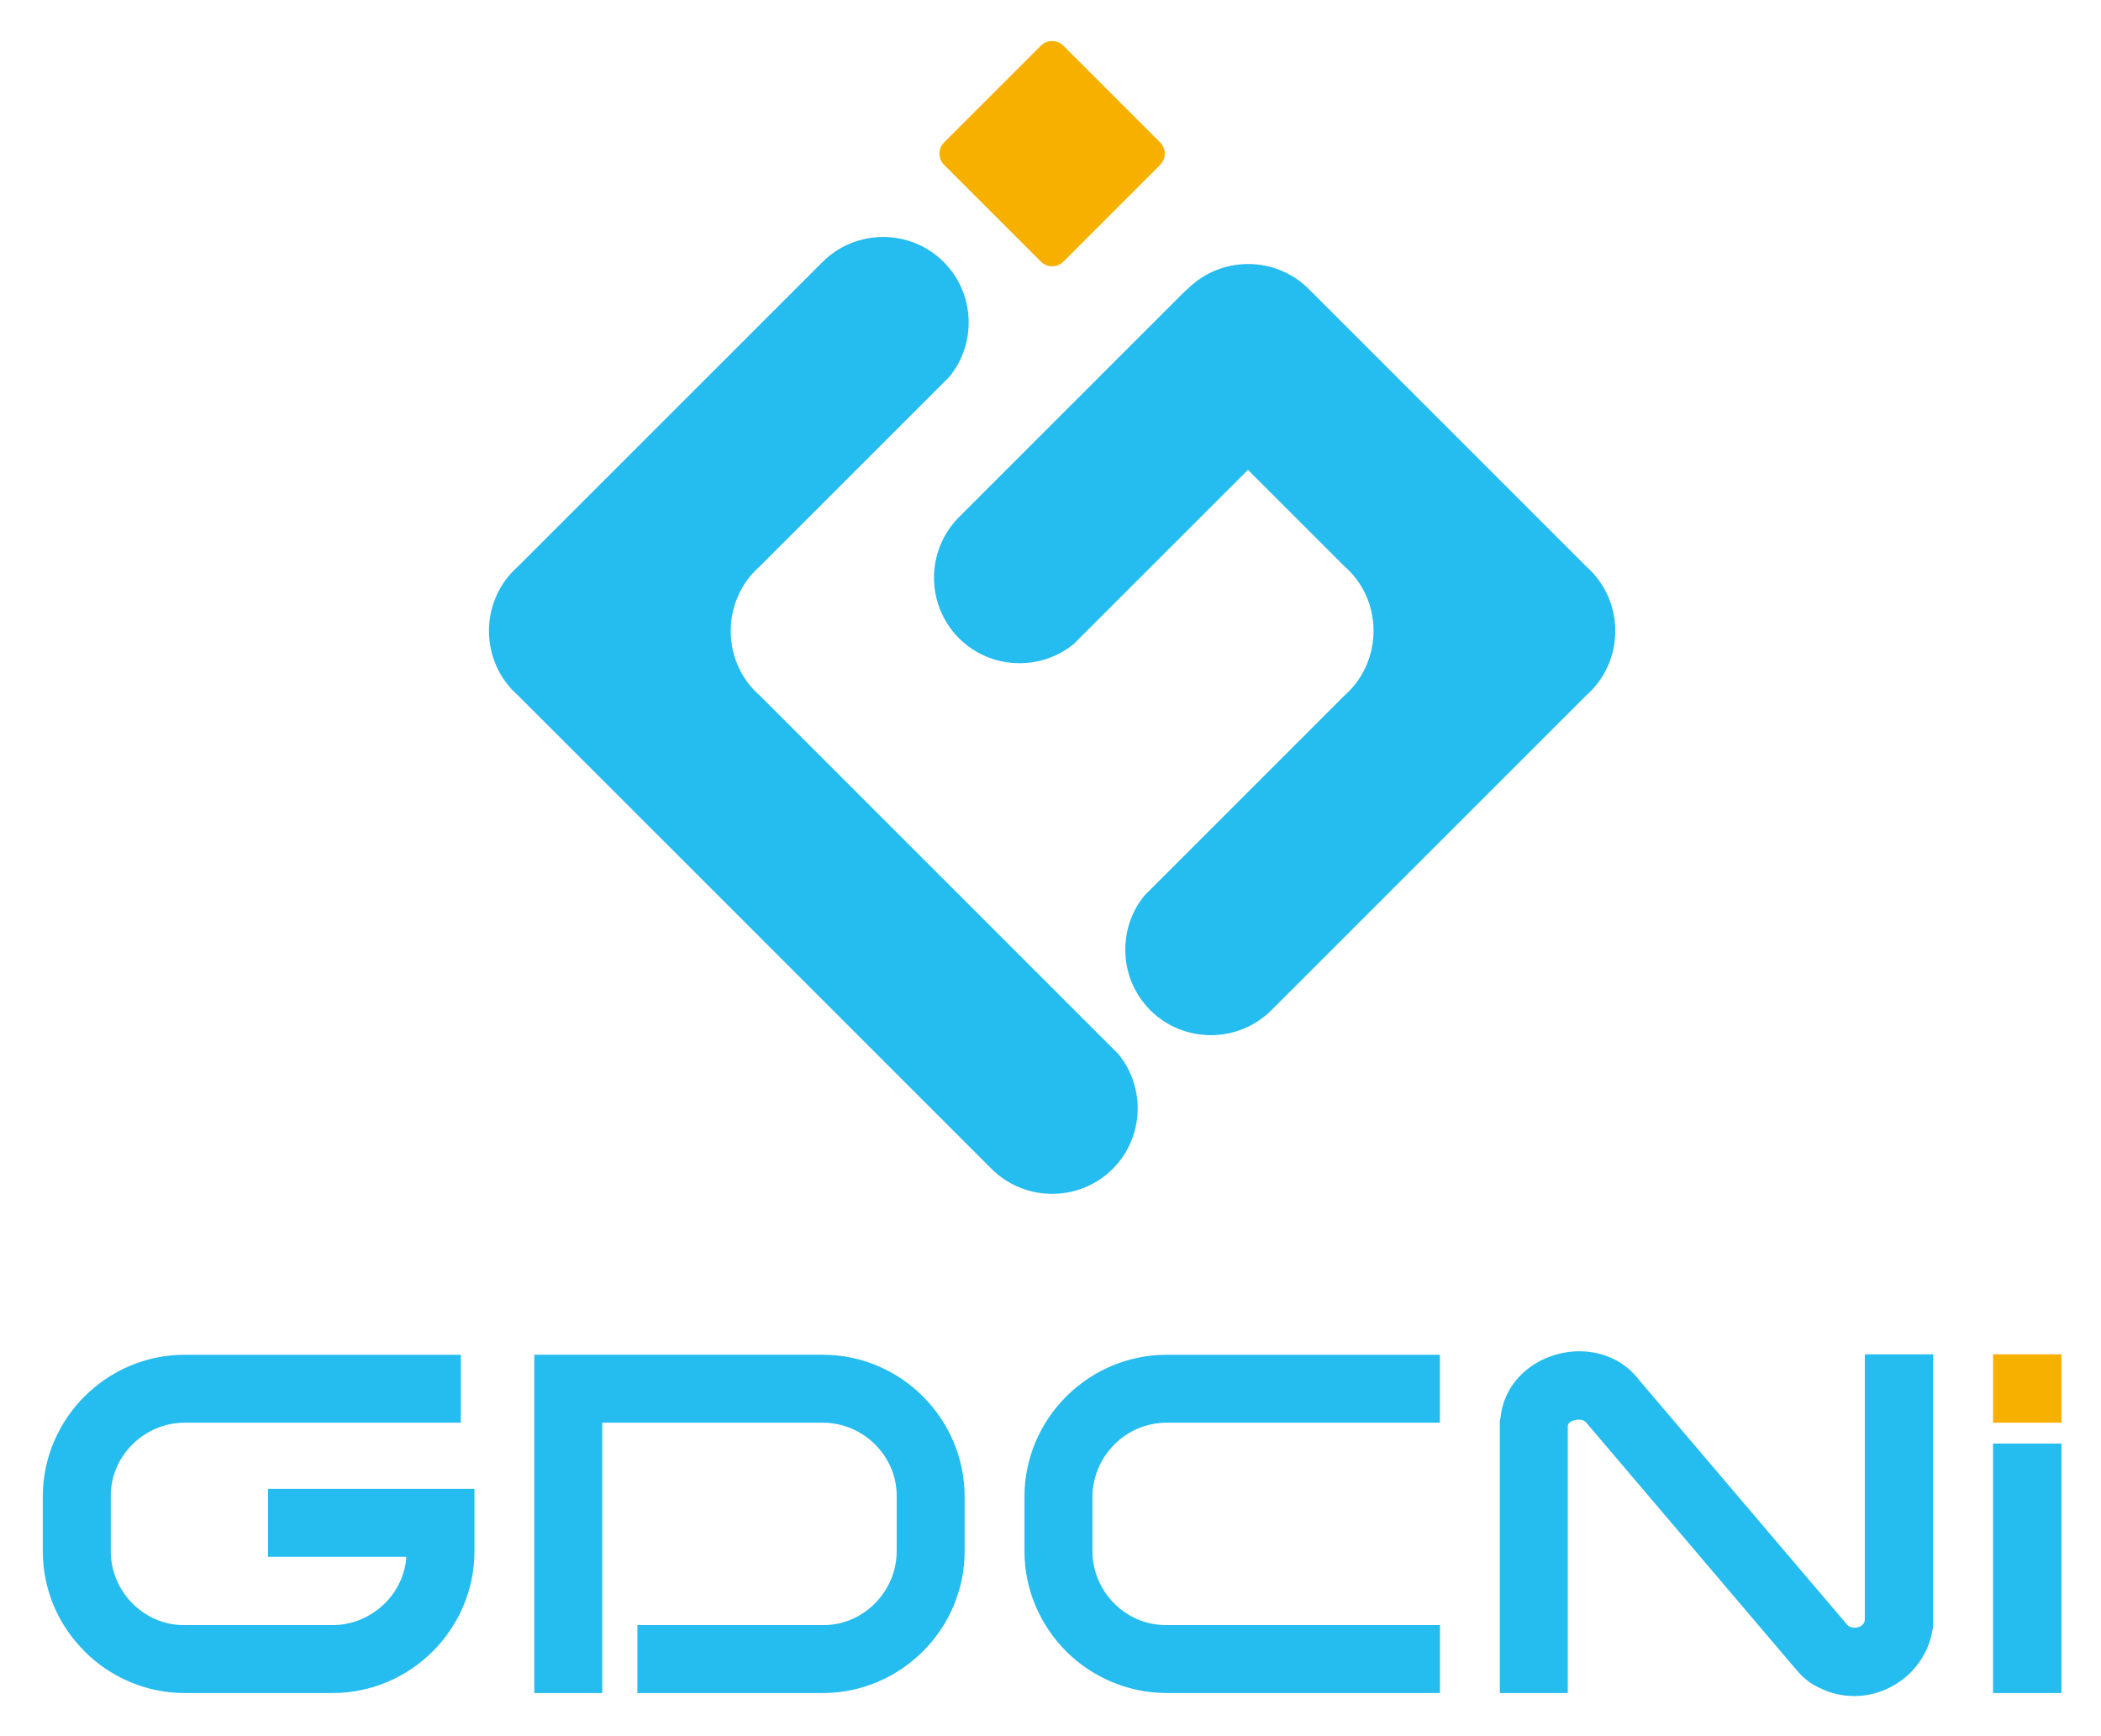
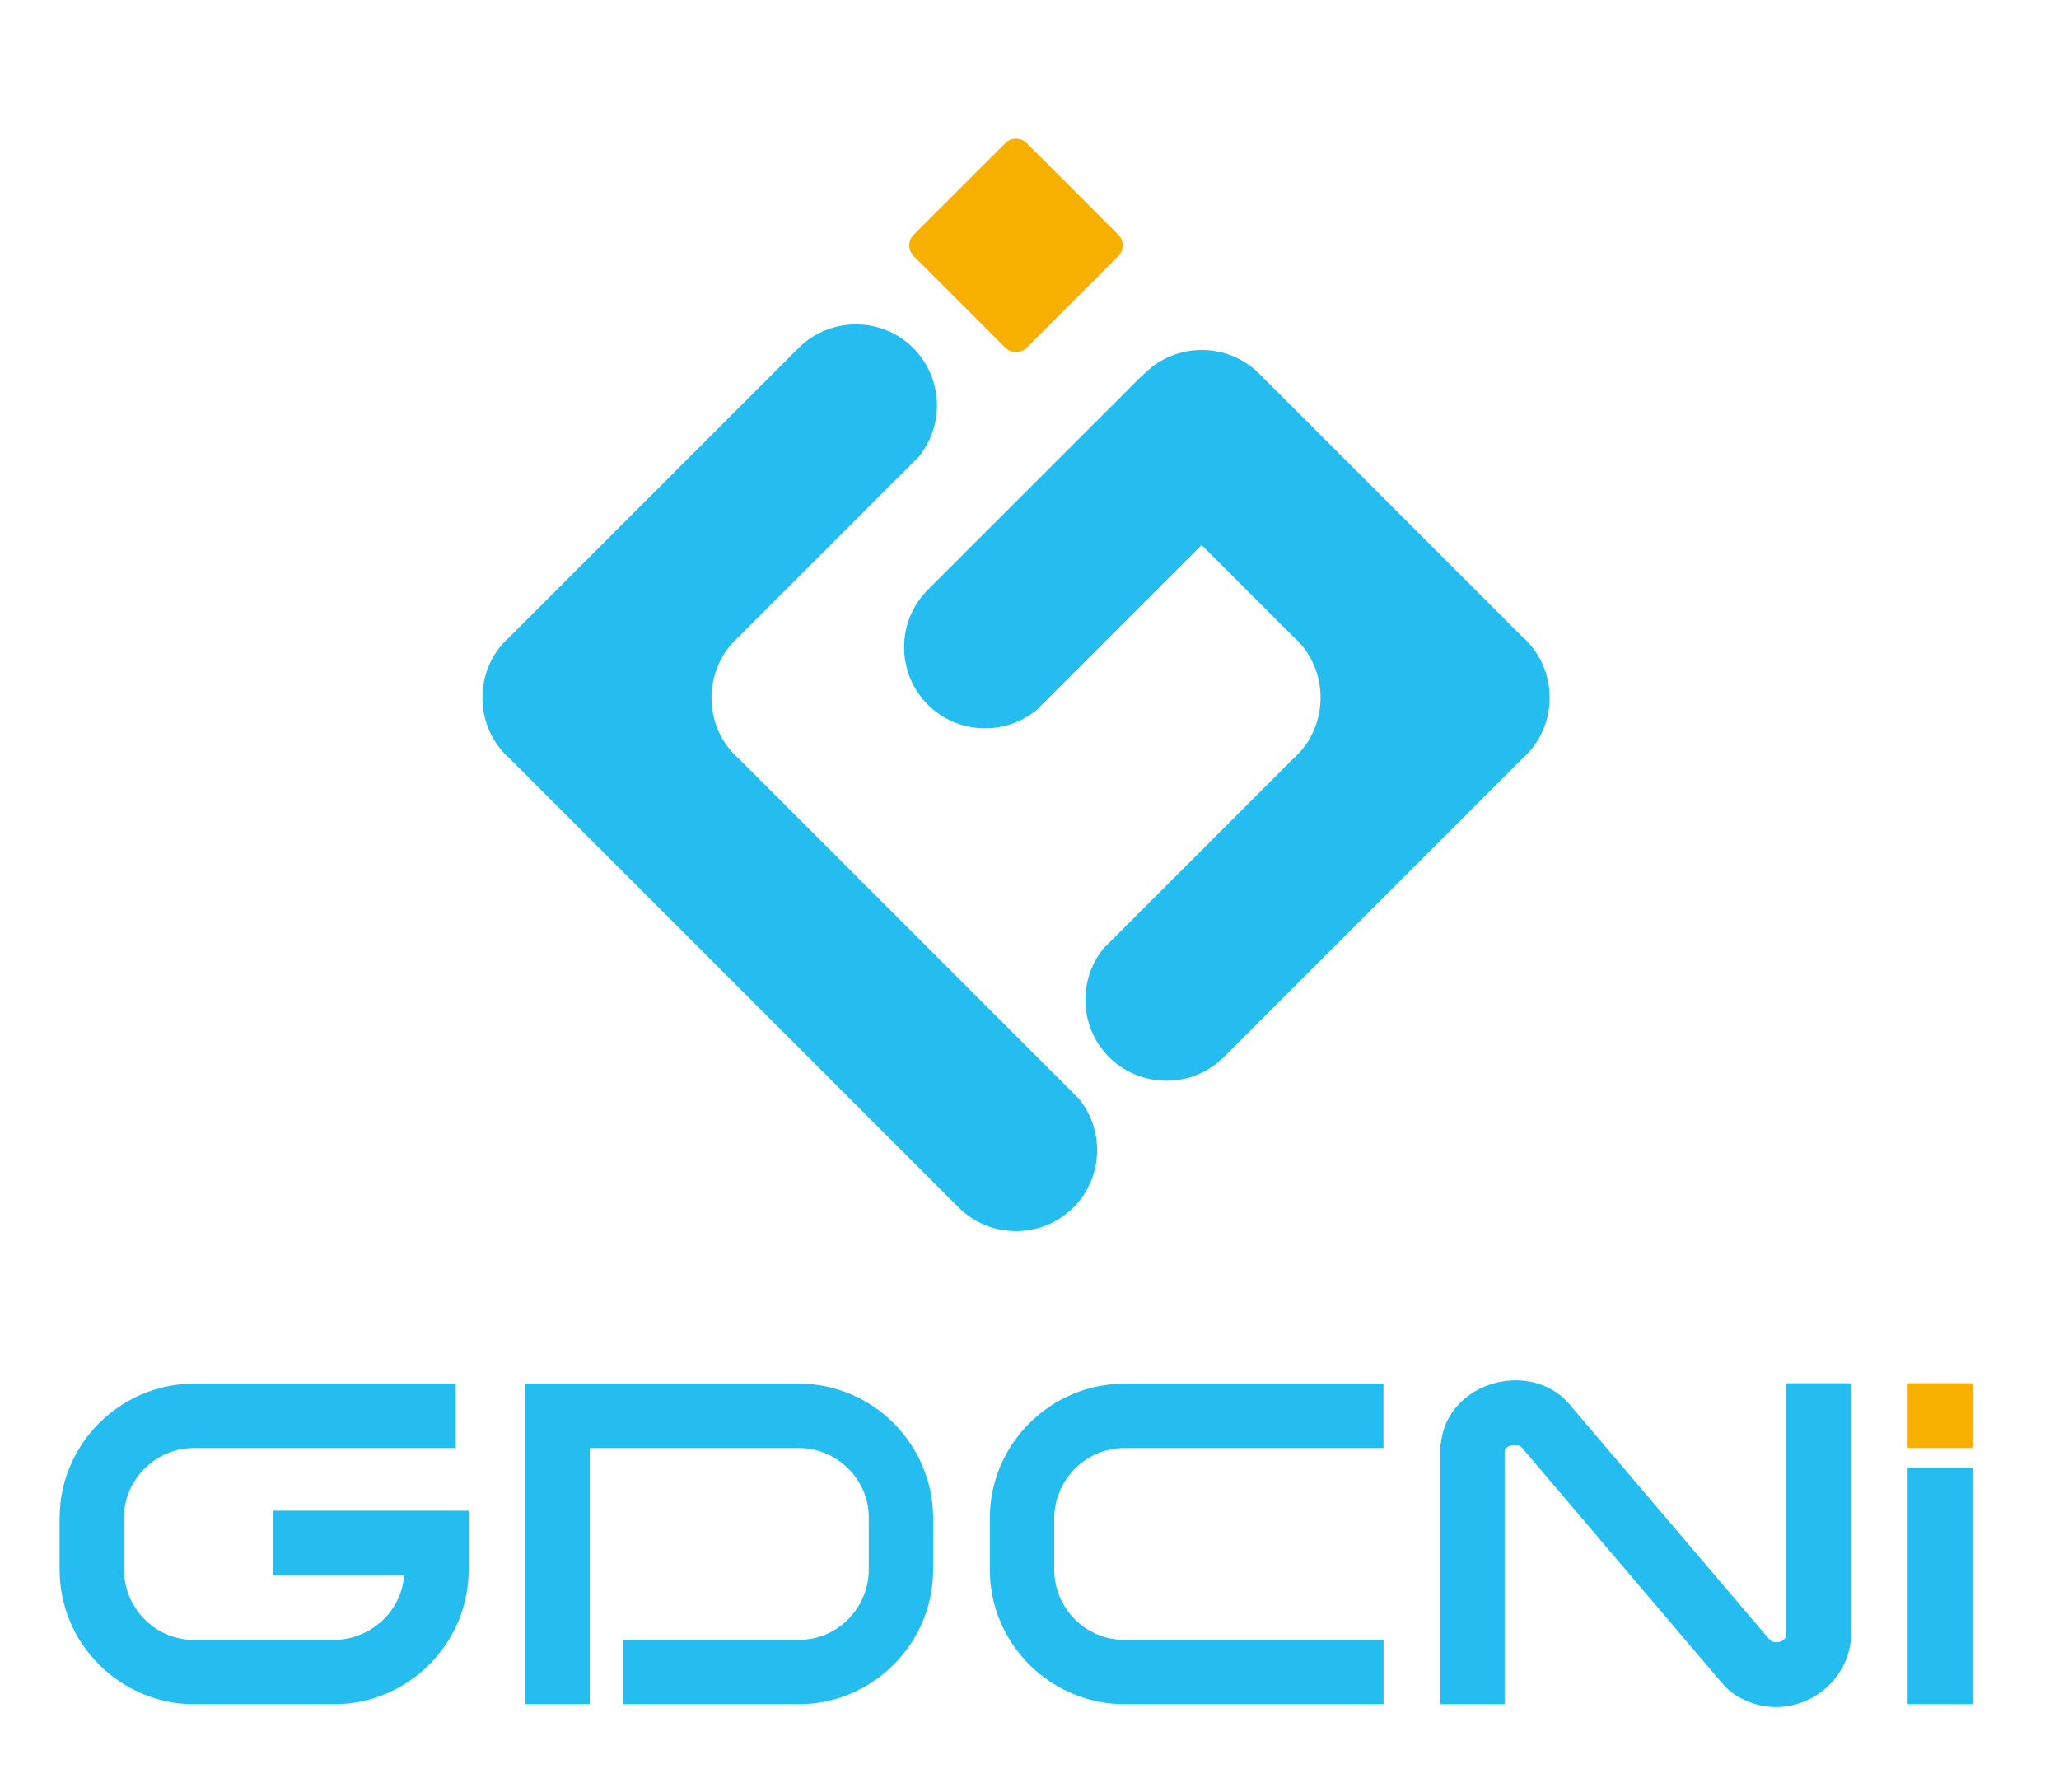
- <svg xmlns="http://www.w3.org/2000/svg" role="img" viewBox="1.83 9.58 191.10 157.85">
-   <g fill-rule="evenodd" clip-rule="evenodd">
-     <path fill="#25BCEF" d="M65.876 89.77l.719.719 25.423 25.424c3.028 3.028 7.987 3.031 11.019.001 2.843-2.843 3.018-7.388.522-10.439L70.923 72.839c-3.525-3.083-3.486-8.654.001-11.725l2.062-2.063.002-.001L88.19 43.848c2.493-3.052 2.317-7.593-.525-10.436-3.03-3.03-7.987-3.03-11.017 0L48.944 61.114c-.125.109-.247.223-.366.342-1.518 1.518-2.275 3.52-2.272 5.521-.003 2.001.754 4.002 2.272 5.52.119.119.241.232.366.342L65.876 89.77l-.001-.001.001.001zm43.487-53.452c.154-.155.314-.303.48-.442l.006-.006c3.03-3.03 7.988-3.029 11.018 0l7.594 7.593.719.719.009.014-.009-.015 16.932 16.932c.125.109.246.224.365.343 1.518 1.518 2.275 3.519 2.273 5.52.002 2.001-.756 4.003-2.273 5.521-.117.119-.241.233-.365.342l-28.639 28.638c-3.029 3.029-7.988 3.029-11.018 0-2.843-2.843-3.018-7.384-.524-10.437l16.138-16.138h.001-.001l2.063-2.064c3.487-3.07 3.526-8.644 0-11.726l-8.792-8.793-15.847 15.847c-3.053 2.494-7.594 2.318-10.437-.524 0 0 .001-.002 0-.002-3.029-3.03-3.029-7.986.001-11.017 9.994-9.994 10.312-10.31 20.306-20.305z" />
-     <path fill="#F7B000" d="M87.703 22.534l8.798-8.798c.564-.564 1.486-.564 2.05 0l8.798 8.798c.563.564.563 1.486 0 2.05l-8.798 8.798c-.563.564-1.485.564-2.05 0l-8.798-8.798c-.563-.564-.563-1.487 0-2.05z" />
-     <path fill="#25BCEF" d="M168.951 163.703c-.486-.104-.982-.277-1.459-.5-.456-.203-.836-.405-1.213-.691l.005-.004c-.39-.285-.762-.658-1.191-1.184l-.004.005-19.011-22.37c-.058-.066-.133-.119-.215-.153v-.004c-.121-.046-.286-.073-.461-.073-.306 0-.607.091-.806.256-.087.074-.153.19-.165.314v24.297h-6.183v-24.843l.061-.179c.179-1.783 1.035-3.238 2.252-4.277 1.352-1.158 3.155-1.791 4.926-1.791 1.021 0 2.068.211 3.023.662.889.414 1.704 1.047 2.354 1.891l18.978 22.324c.075.079.167.153.253.187l.025.004c.119.054.26.082.393.082.262 0 .525-.086.699-.239l.003-.004c.121-.104.212-.269.233-.469V132.786H177.668v24.618l-.014.107c-.219 1.849-1.116 3.417-2.365 4.521-1.319 1.167-3.049 1.841-4.814 1.841-.49 0-1.006-.059-1.524-.17zm-65.935-1.092c-1.592-.658-3.023-1.622-4.19-2.787-1.19-1.191-2.167-2.627-2.825-4.203-.637-1.52-.988-3.189-.988-4.919v-4.983c0-3.537 1.46-6.768 3.805-9.104 2.337-2.333 5.571-3.79 9.13-3.79h24.849v6.18h-24.849c-1.85 0-3.533.752-4.746 1.966-1.224 1.216-1.988 2.906-2.009 4.748h.003v4.983c0 1.829.762 3.524 1.973 4.741 1.205 1.211 2.871 1.973 4.701 1.973H132.805v6.179H107.948c-1.727.001-3.401-.351-4.932-.984zm-26.338.985H59.804v-6.18h16.951c1.8 0 3.461-.762 4.666-1.98 1.204-1.222 1.969-2.904 1.969-4.733v-5.063c0-1.812-.765-3.471-1.977-4.669-1.216-1.209-2.909-1.966-4.735-1.966H56.61v24.591h-6.183v-30.772h26.25c3.547 0 6.77 1.461 9.095 3.785 2.344 2.346 3.797 5.58 3.797 9.109v4.983c0 3.55-1.461 6.771-3.786 9.097-2.344 2.347-5.578 3.798-9.105 3.798zm-35.494-3.785c-2.329 2.325-5.547 3.785-9.096 3.785H18.619c-3.527 0-6.763-1.451-9.108-3.797l.004-.006c-2.333-2.322-3.792-5.541-3.792-9.091v-4.983c0-3.529 1.452-6.764 3.797-9.109h.003c2.329-2.324 5.548-3.785 9.096-3.785h25.128v6.18H18.619c-1.827 0-3.52.757-4.735 1.966-1.212 1.198-1.978 2.857-1.978 4.669v5.063c0 1.829.756 3.52 1.964 4.735 1.201 1.214 2.863 1.979 4.67 1.979h13.547c1.824 0 3.512-.762 4.741-1.973l.002.004c1.113-1.104 1.85-2.602 1.962-4.244H26.21v-6.183h18.775v5.682c0 3.528-1.452 6.763-3.798 9.108h-.003zm141.927-18.909h6.222v22.693h-6.222z" />
-     <path fill="#F7B000" d="M183.111 132.784h6.222v6.221h-6.222z" />
+ <svg xmlns="http://www.w3.org/2000/svg" version="1.1" id="图层_1" x="0px" y="0px" width="197.641px" height="172px" viewBox="0 0 197.641 172" enable-background="new 0 0 197.641 172" xml:space="preserve">
+   <g>
+     <path fill-rule="evenodd" clip-rule="evenodd" fill="#25BCEF" d="M65.876,89.77l0.719,0.719l25.423,25.424   c3.028,3.028,7.987,3.031,11.019,0.001l0,0c2.843-2.843,3.018-7.388,0.522-10.439L70.923,72.839   c-3.525-3.083-3.486-8.654,0.001-11.725l2.062-2.063l0.002-0.001l15.202-15.202c2.493-3.052,2.317-7.593-0.525-10.436l0,0   c-3.03-3.03-7.987-3.03-11.017,0L48.944,61.114c-0.125,0.109-0.247,0.223-0.366,0.342l0,0c-1.518,1.518-2.275,3.52-2.272,5.521   c-0.003,2.001,0.754,4.002,2.272,5.52l0,0c0.119,0.119,0.241,0.232,0.366,0.342L65.876,89.77l-0.001-0.001L65.876,89.77   L65.876,89.77z M109.363,36.318c0.154-0.155,0.314-0.303,0.48-0.442l0.006-0.006l0,0c3.03-3.03,7.988-3.029,11.018,0l7.594,7.593   l0.719,0.719l0.009,0.014l-0.009-0.015l16.932,16.932c0.125,0.109,0.246,0.224,0.365,0.343l0,0c1.518,1.518,2.275,3.519,2.273,5.52   c0.002,2.001-0.756,4.003-2.273,5.521l0,0c-0.117,0.119-0.241,0.233-0.365,0.342l-28.639,28.638c-3.029,3.029-7.988,3.029-11.018,0   l0,0c-2.843-2.843-3.018-7.384-0.524-10.437l16.138-16.138h0.001h-0.001l2.063-2.064c3.487-3.07,3.526-8.644,0-11.726l-8.792-8.793   L99.493,68.166c-3.053,2.494-7.594,2.318-10.437-0.524c0,0,0.001-0.002,0-0.002c-3.029-3.03-3.029-7.986,0.001-11.017   C99.051,46.629,99.369,46.313,109.363,36.318z" />
+     <path fill-rule="evenodd" clip-rule="evenodd" fill="#F7B000" d="M87.703,22.534l8.798-8.798c0.564-0.564,1.486-0.564,2.05,0   l8.798,8.798c0.563,0.564,0.563,1.486,0,2.05l-8.798,8.798c-0.563,0.564-1.485,0.564-2.05,0l-8.798-8.798   C87.14,24.02,87.14,23.097,87.703,22.534z" />
+     <path fill-rule="evenodd" clip-rule="evenodd" fill="#25BCEF" d="M168.951,163.703c-0.486-0.104-0.982-0.277-1.459-0.5   c-0.456-0.203-0.836-0.405-1.213-0.691l0.005-0.004c-0.39-0.285-0.762-0.658-1.191-1.184l-0.004,0.005l-19.011-22.37   c-0.058-0.066-0.133-0.119-0.215-0.153v-0.004c-0.121-0.046-0.286-0.073-0.461-0.073c-0.306,0-0.607,0.091-0.806,0.256   c-0.087,0.074-0.153,0.19-0.165,0.314v22.722v1.575h-1.575h-3.033h-1.575v-1.575v-23.004v-0.264l0.061-0.179   c0.179-1.783,1.035-3.238,2.252-4.277c1.352-1.158,3.155-1.791,4.926-1.791c1.021,0,2.068,0.211,3.023,0.662   c0.889,0.414,1.704,1.047,2.354,1.891l18.978,22.324c0.075,0.079,0.167,0.153,0.253,0.187l0.025,0.004   c0.119,0.054,0.26,0.082,0.393,0.082c0.262,0,0.525-0.086,0.699-0.239l0.003-0.004c0.121-0.104,0.212-0.269,0.233-0.469v-17.938   v-3.12v-1.525v-1.575h1.575h3.069h1.576v1.575v1.525v3.12v18.32v0.078l-0.014,0.107c-0.219,1.849-1.116,3.417-2.365,4.521   c-1.319,1.167-3.049,1.841-4.814,1.841C169.985,163.873,169.469,163.814,168.951,163.703z" />
+     <path fill-rule="evenodd" clip-rule="evenodd" fill="#25BCEF" d="M103.016,162.611c-1.592-0.658-3.023-1.622-4.19-2.787   c-1.19-1.191-2.167-2.627-2.825-4.203c-0.637-1.52-0.988-3.189-0.988-4.919v-4.983c0-3.537,1.46-6.768,3.805-9.104   c2.337-2.333,5.571-3.79,9.13-3.79h23.275h1.574v1.576v3.027v1.577h-1.574h-23.275c-1.85,0-3.533,0.752-4.746,1.966   c-1.224,1.216-1.988,2.906-2.009,4.748h0.003v4.983c0,1.829,0.762,3.524,1.973,4.741c1.205,1.211,2.871,1.973,4.701,1.973h23.361   h1.574v1.576v3.028v1.575h-1.574h-23.283C106.221,163.596,104.547,163.244,103.016,162.611z" />
+     <path fill-rule="evenodd" clip-rule="evenodd" fill="#25BCEF" d="M76.678,163.596H59.804v-6.18h16.951   c1.8,0,3.461-0.762,4.666-1.98c1.204-1.222,1.969-2.904,1.969-4.733v-5.063c0-1.812-0.765-3.471-1.977-4.669   c-1.216-1.209-2.909-1.966-4.735-1.966H56.61v11.589v6.822v6.18h-4.607h-1.576v-1.575V134.4v-1.576h1.576h24.674   c3.547,0,6.77,1.461,9.095,3.785c2.344,2.346,3.797,5.58,3.797,9.109v4.983c0,3.55-1.461,6.771-3.786,9.097   C83.439,162.145,80.205,163.596,76.678,163.596z" />
+     <path fill-rule="evenodd" clip-rule="evenodd" fill="#25BCEF" d="M41.184,159.811c-2.329,2.325-5.547,3.785-9.096,3.785H18.619   c-3.527,0-6.763-1.451-9.108-3.797l0.004-0.006c-2.333-2.322-3.792-5.541-3.792-9.091v-4.983c0-3.529,1.452-6.764,3.797-9.109   h0.003c2.329-2.324,5.548-3.785,9.096-3.785H42.17h1.577v1.576v3.027v1.577H42.17H18.619c-1.827,0-3.52,0.757-4.735,1.966   c-1.212,1.198-1.978,2.857-1.978,4.669v5.063c0,1.829,0.756,3.52,1.964,4.735c1.201,1.214,2.863,1.979,4.67,1.979h13.547   c1.824,0,3.512-0.762,4.741-1.973l0.002,0.004c1.113-1.104,1.85-2.602,1.962-4.244H27.786H26.21v-1.575v-3.033v-1.575h1.576h15.623   h1.576v1.575v4.107c0,3.528-1.452,6.763-3.798,9.108H41.184z" />
+     <rect x="183.111" y="140.902" fill-rule="evenodd" clip-rule="evenodd" fill="#25BCEF" width="6.222" height="22.693" />
+     <rect x="183.111" y="132.784" fill-rule="evenodd" clip-rule="evenodd" fill="#F7B000" width="6.222" height="6.221" />
  </g>
</svg>
